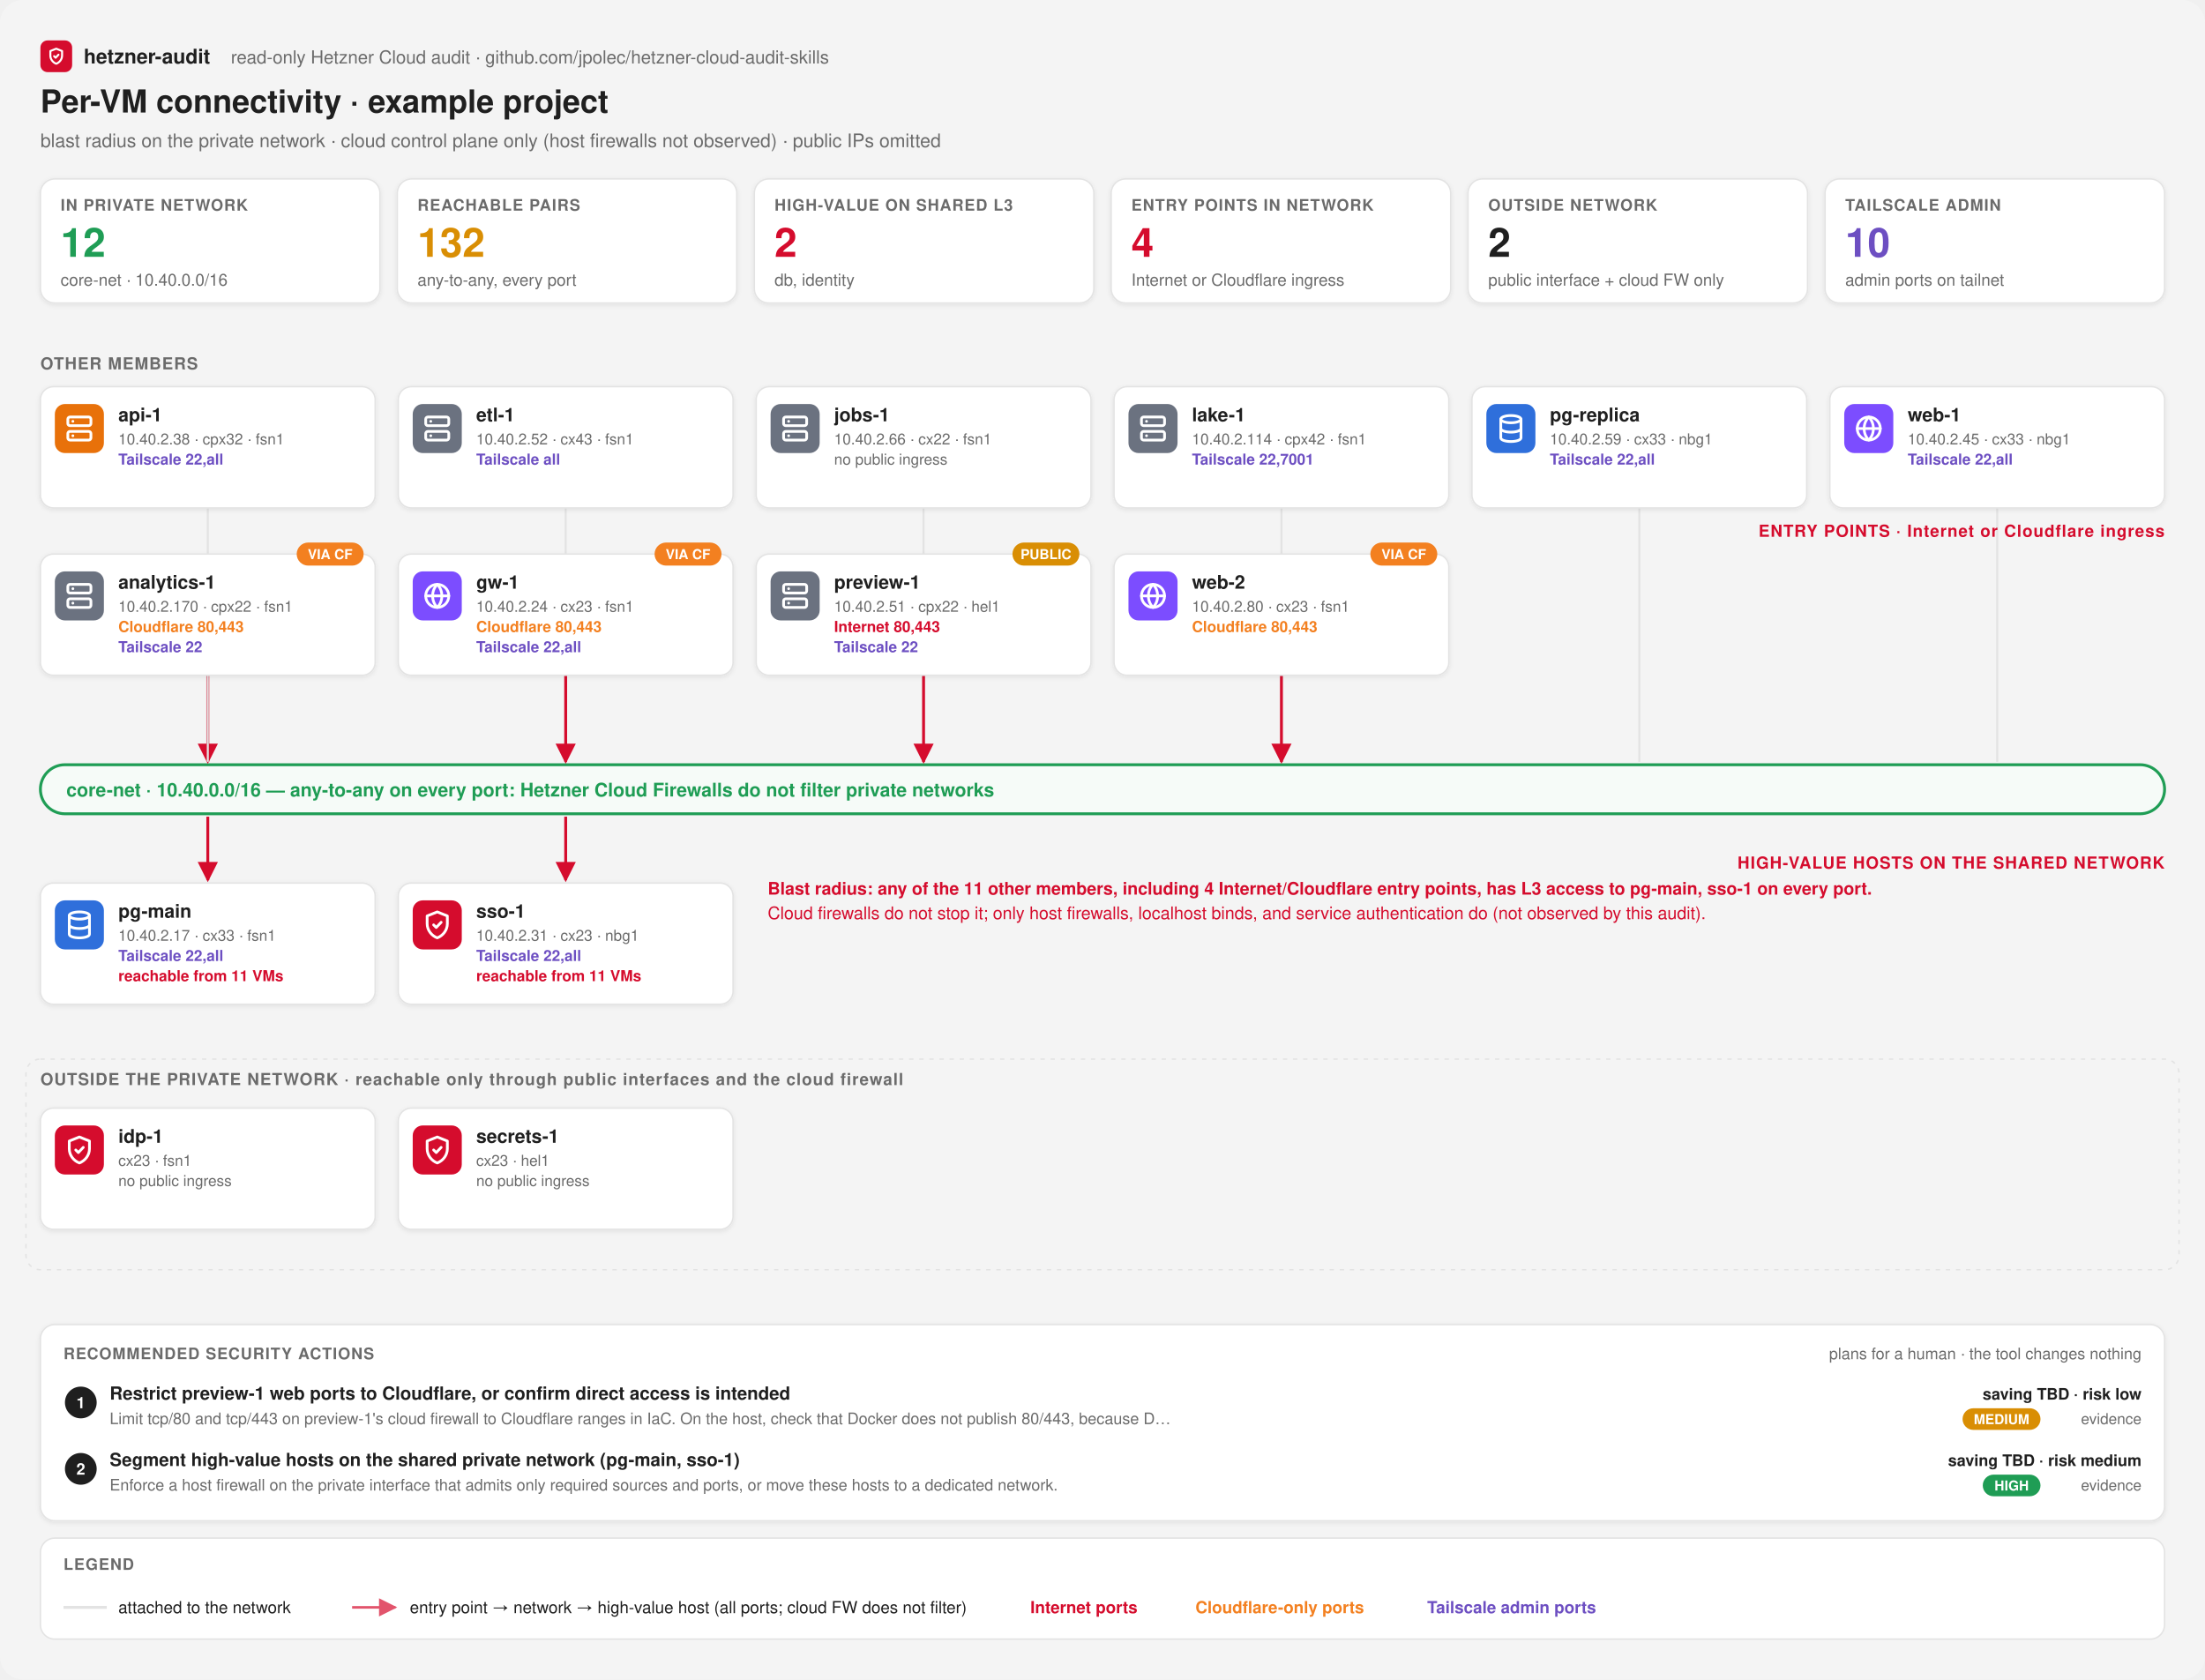
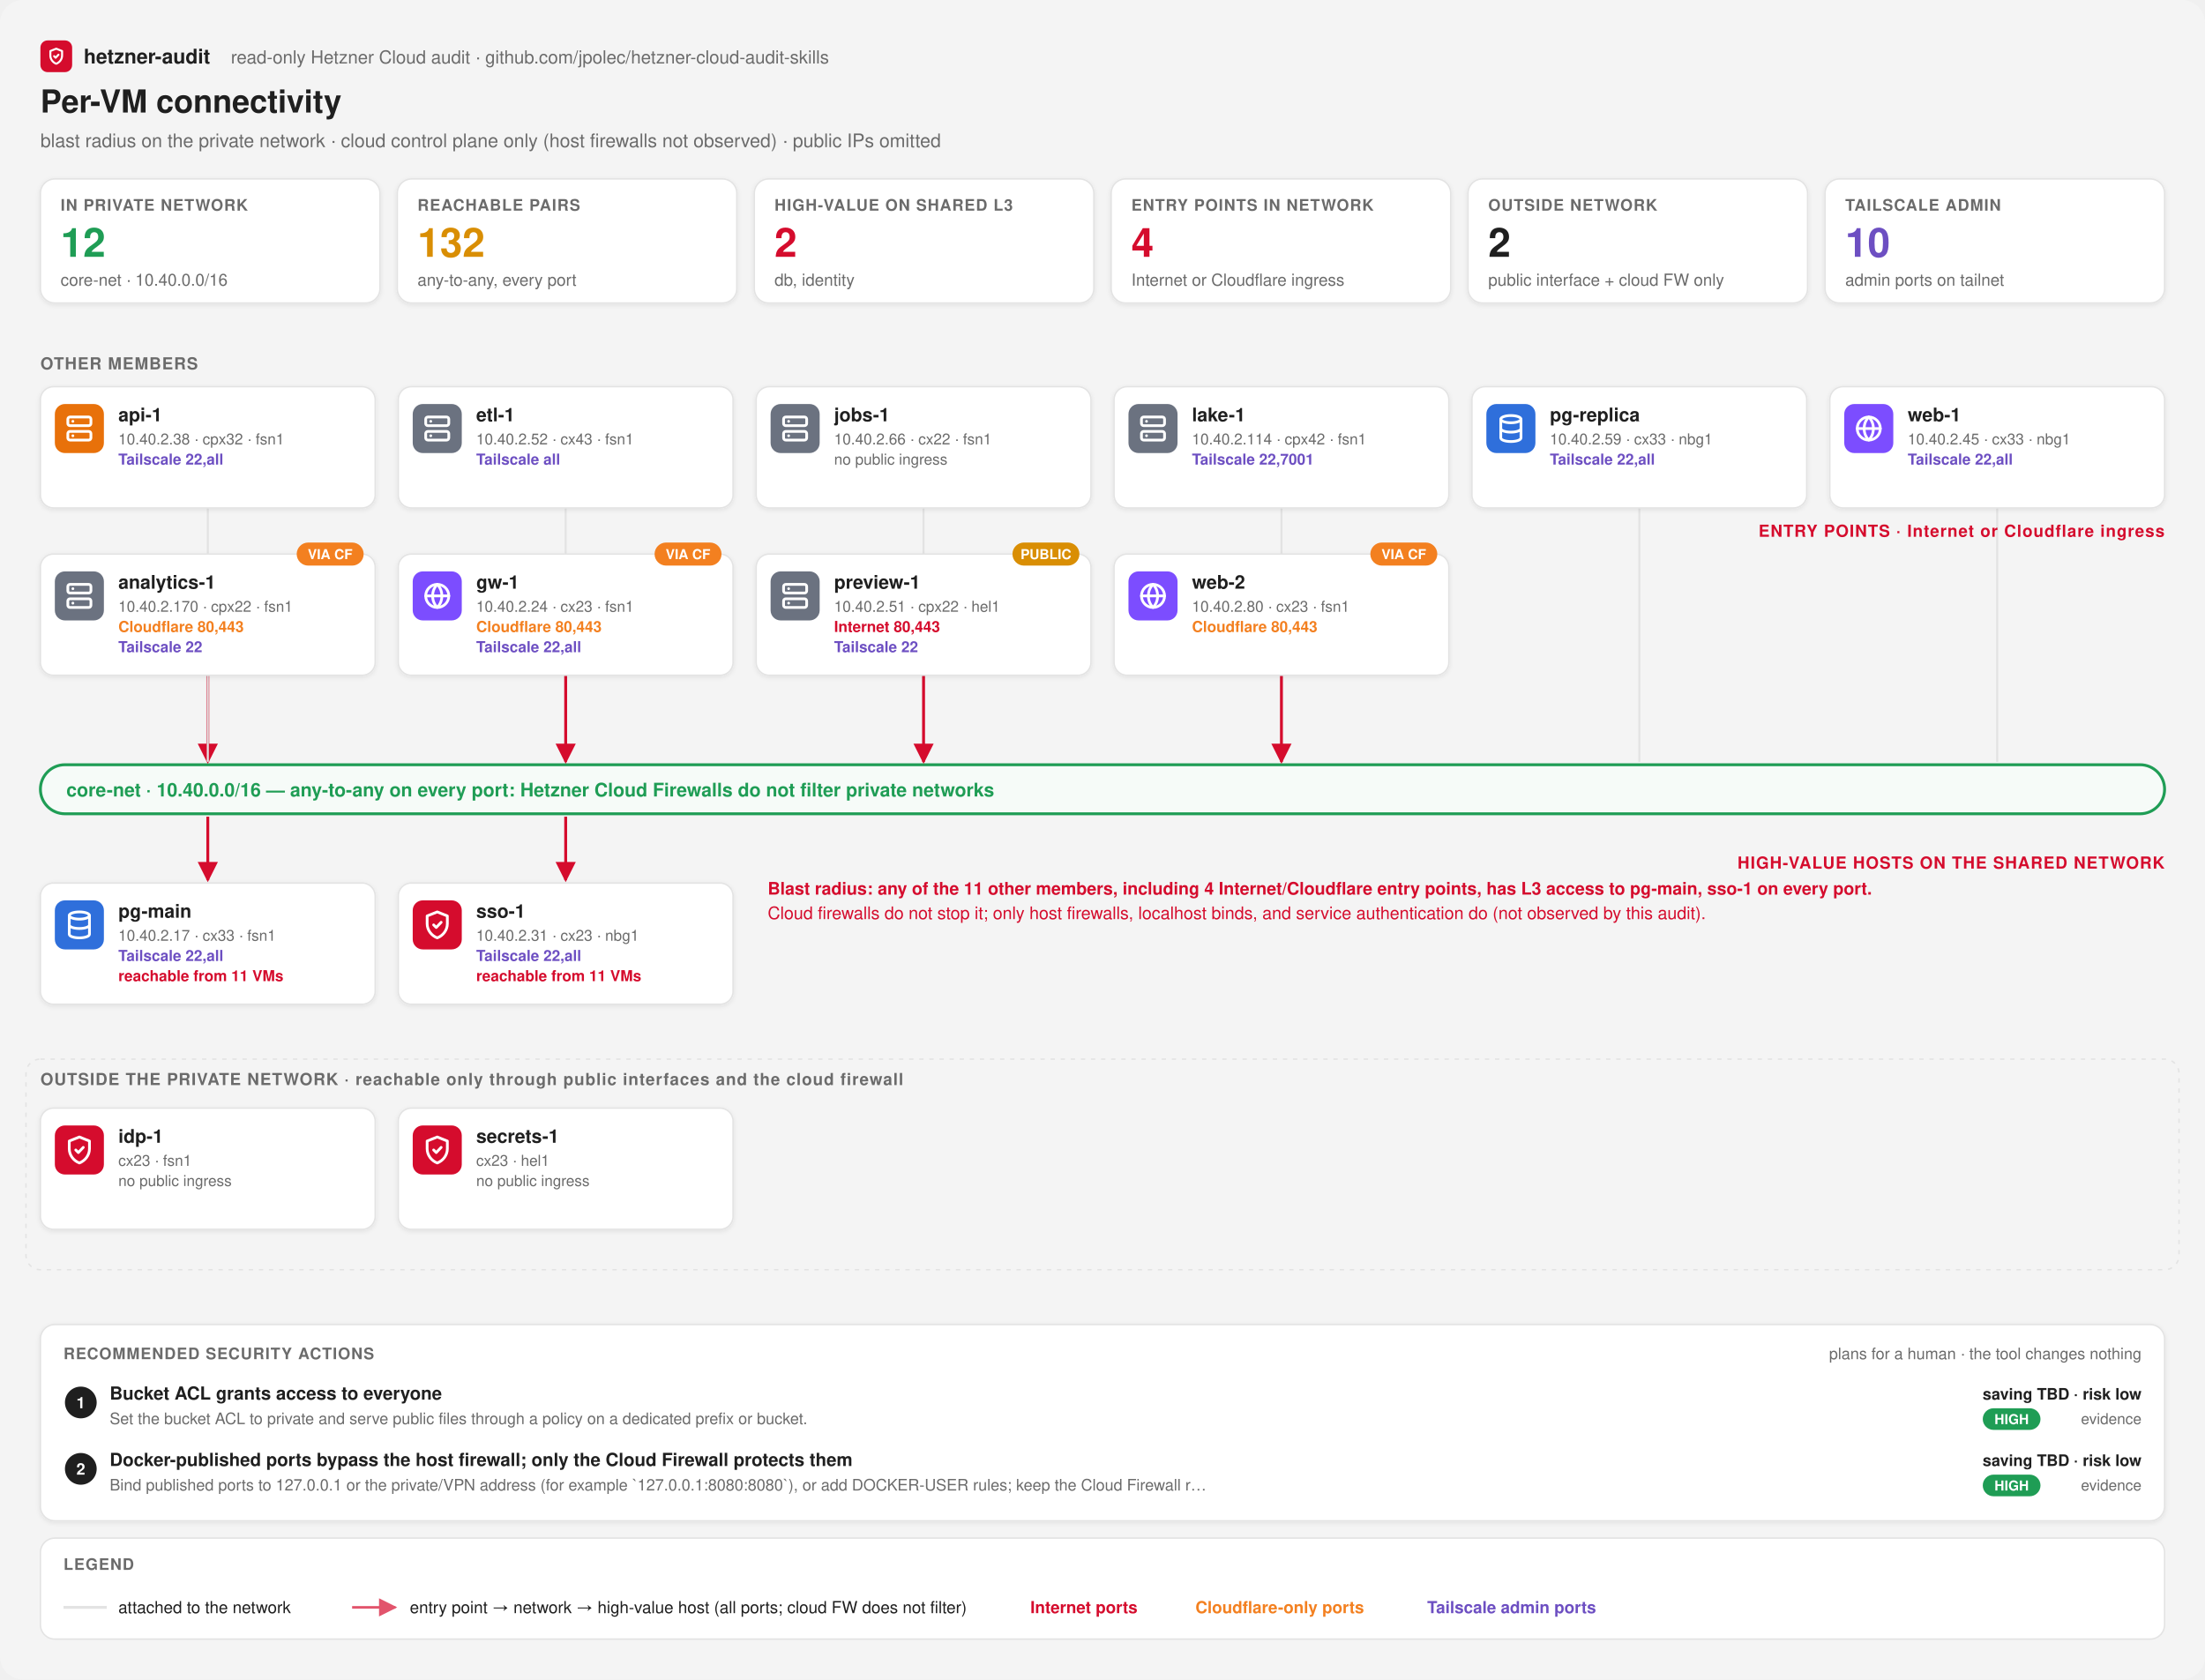
<svg xmlns="http://www.w3.org/2000/svg" width="1528" height="1164" viewBox="0 0 1528 1164" font-family="ui-sans-serif, -apple-system, Segoe UI, Helvetica, Arial, sans-serif">
  <rect width="100%" height="100%" rx="16" fill="#f4f4f4" />
  <defs>
    <marker id="arrow" viewBox="0 0 10 10" refX="9" refY="5" markerWidth="7" markerHeight="7" orient="auto-start-reverse">
      <path d="M 0 0 L 10 5 L 0 10 z" fill="context-stroke" />
    </marker>
    <filter id="shadow" x="-5%" y="-10%" width="110%" height="130%">
      <feDropShadow dx="0" dy="1" stdDeviation="1.5" flood-color="#000" flood-opacity="0.08" />
    </filter>
  </defs>
  <rect x="28" y="28" width="22" height="22" rx="5" fill="#d50c2d" />
  <g transform="translate(32 32) scale(0.58)" fill="none" stroke="#fff" stroke-width="2.4" stroke-linecap="round" stroke-linejoin="round">
    <path d="M12 3l7 2.8v5.4c0 4.4-3 8.3-7 9.8-4-1.5-7-5.4-7-9.8V5.8z" />
    <path d="M9.5 12l1.8 1.8 3.4-3.6" />
  </g>
  <text x="58" y="44" font-size="14" font-weight="800" fill="#1f1f1f">hetzner-audit</text>
  <text x="160" y="44" font-size="12.5" fill="#6b6b6b">read-only Hetzner Cloud audit · github.com/jpolec/hetzner-cloud-audit-skills</text>
-   <text x="28" y="78" font-size="22" font-weight="700" fill="#1f1f1f">Per-VM connectivity · example project</text>
+   <text x="28" y="78" font-size="22" font-weight="700" fill="#1f1f1f">Per-VM connectivity</text>
  <text x="28" y="102" font-size="13" fill="#6b6b6b">blast radius on the private network · cloud control plane only (host firewalls not observed) · public IPs omitted</text>
  <rect x="28.0" y="124" width="235.3" height="86" rx="10" fill="#ffffff" stroke="#e3e3e3" filter="url(#shadow)" />
  <text x="42.0" y="146" font-size="11" font-weight="700" letter-spacing="0.6" fill="#6b6b6b">IN PRIVATE NETWORK</text>
  <text x="42.0" y="178" font-size="28" font-weight="800" fill="#1f9d55">12</text>
  <text x="42.0" y="198" font-size="11.5" fill="#6b6b6b">core-net · 10.40.0.0/16</text>
  <rect x="275.3" y="124" width="235.3" height="86" rx="10" fill="#ffffff" stroke="#e3e3e3" filter="url(#shadow)" />
  <text x="289.3" y="146" font-size="11" font-weight="700" letter-spacing="0.6" fill="#6b6b6b">REACHABLE PAIRS</text>
  <text x="289.3" y="178" font-size="28" font-weight="800" fill="#d98e04">132</text>
  <text x="289.3" y="198" font-size="11.5" fill="#6b6b6b">any-to-any, every port</text>
  <rect x="522.7" y="124" width="235.3" height="86" rx="10" fill="#ffffff" stroke="#e3e3e3" filter="url(#shadow)" />
  <text x="536.7" y="146" font-size="11" font-weight="700" letter-spacing="0.6" fill="#6b6b6b">HIGH-VALUE ON SHARED L3</text>
  <text x="536.7" y="178" font-size="28" font-weight="800" fill="#d50c2d">2</text>
  <text x="536.7" y="198" font-size="11.5" fill="#6b6b6b">db, identity</text>
  <rect x="770.0" y="124" width="235.3" height="86" rx="10" fill="#ffffff" stroke="#e3e3e3" filter="url(#shadow)" />
  <text x="784.0" y="146" font-size="11" font-weight="700" letter-spacing="0.6" fill="#6b6b6b">ENTRY POINTS IN NETWORK</text>
  <text x="784.0" y="178" font-size="28" font-weight="800" fill="#d50c2d">4</text>
  <text x="784.0" y="198" font-size="11.5" fill="#6b6b6b">Internet or Cloudflare ingress</text>
  <rect x="1017.3" y="124" width="235.3" height="86" rx="10" fill="#ffffff" stroke="#e3e3e3" filter="url(#shadow)" />
  <text x="1031.3" y="146" font-size="11" font-weight="700" letter-spacing="0.6" fill="#6b6b6b">OUTSIDE NETWORK</text>
  <text x="1031.3" y="178" font-size="28" font-weight="800" fill="#1f1f1f">2</text>
  <text x="1031.3" y="198" font-size="11.5" fill="#6b6b6b">public interface + cloud FW only</text>
  <rect x="1264.7" y="124" width="235.3" height="86" rx="10" fill="#ffffff" stroke="#e3e3e3" filter="url(#shadow)" />
  <text x="1278.7" y="146" font-size="11" font-weight="700" letter-spacing="0.6" fill="#6b6b6b">TAILSCALE ADMIN</text>
  <text x="1278.7" y="178" font-size="28" font-weight="800" fill="#6d4fc2">10</text>
  <text x="1278.7" y="198" font-size="11.5" fill="#6b6b6b">admin ports on tailnet</text>
  <rect x="28" y="530" width="1472" height="34" rx="17" fill="#f6fbf8" stroke="#1f9d55" stroke-width="2" />
  <text x="46" y="552" font-size="13" font-weight="700" fill="#1f9d55">core-net · 10.40.0.0/16 — any-to-any on every port: Hetzner Cloud Firewalls do not filter private networks</text>
  <text x="532" y="620" font-size="12" font-weight="700" fill="#d50c2d">Blast radius: any of the 11 other members, including 4 Internet/Cloudflare entry points, has L3 access to pg-main, sso-1 on every port.</text>
  <text x="532" y="637" font-size="12" font-weight="400" fill="#d50c2d">Cloud firewalls do not stop it; only host firewalls, localhost binds, and service authentication do (not observed by this audit).</text>
  <path d="M 144.0 468 L 144.0 528" stroke="#d50c2d" stroke-width="2" marker-end="url(#arrow)" />
  <path d="M 144.0 352 L 144.0 528" stroke="#e3e3e3" stroke-width="1.4" />
  <path d="M 392.0 352 L 392.0 528" stroke="#e3e3e3" stroke-width="1.4" />
  <path d="M 392.0 468 L 392.0 528" stroke="#d50c2d" stroke-width="2" marker-end="url(#arrow)" />
  <path d="M 640.0 352 L 640.0 528" stroke="#e3e3e3" stroke-width="1.4" />
  <path d="M 888.0 352 L 888.0 528" stroke="#e3e3e3" stroke-width="1.4" />
  <path d="M 144.0 566 L 144.0 610" stroke="#d50c2d" stroke-width="2" marker-end="url(#arrow)" />
  <path d="M 1136.0 352 L 1136.0 528" stroke="#e3e3e3" stroke-width="1.4" />
  <path d="M 640.0 468 L 640.0 528" stroke="#d50c2d" stroke-width="2" marker-end="url(#arrow)" />
  <path d="M 392.0 566 L 392.0 610" stroke="#d50c2d" stroke-width="2" marker-end="url(#arrow)" />
  <path d="M 1384.0 352 L 1384.0 528" stroke="#e3e3e3" stroke-width="1.4" />
  <path d="M 888.0 468 L 888.0 528" stroke="#d50c2d" stroke-width="2" marker-end="url(#arrow)" />
  <text x="28" y="256" font-size="11.5" font-weight="700" letter-spacing="0.6" fill="#6b6b6b">OTHER MEMBERS</text>
  <text x="1500" y="372" text-anchor="end" font-size="11.5" font-weight="700" letter-spacing="0.6" fill="#d50c2d">ENTRY POINTS · Internet or Cloudflare ingress</text>
  <text x="1500" y="602" text-anchor="end" font-size="11.5" font-weight="700" letter-spacing="0.6" fill="#d50c2d">HIGH-VALUE HOSTS ON THE SHARED NETWORK</text>
  <rect x="28" y="384" width="232" height="84" rx="9" fill="#ffffff" stroke="#e3e3e3" filter="url(#shadow)" />
  <rect x="38" y="396" width="34" height="34" rx="7" fill="#6b7280" />
  <g transform="translate(43 401) scale(1.000)" fill="none" stroke="#fff" stroke-width="1.9" stroke-linecap="round" stroke-linejoin="round">
    <rect x="4" y="4" width="16" height="6" rx="1.5" />
    <rect x="4" y="14" width="16" height="6" rx="1.5" />
    <path d="M7.5 7h.01M7.5 17h.01" />
  </g>
  <text x="82" y="408" font-size="13" font-weight="700" fill="#1f1f1f">analytics-1</text>
  <text x="82" y="424" font-size="10.5" font-weight="400" fill="#6b6b6b">10.40.2.170 · cpx22 · fsn1</text>
  <text x="82" y="438" font-size="10.5" font-weight="700" fill="#f38020">Cloudflare 80,443</text>
  <text x="82" y="452" font-size="10.5" font-weight="700" fill="#6d4fc2">Tailscale 22</text>
  <rect x="205.6" y="376" width="46.4" height="16" rx="8" fill="#f38020" />
  <text x="228.8" y="387.5" text-anchor="middle" font-size="9.5" font-weight="800" fill="#fff">VIA CF</text>
  <rect x="28" y="268" width="232" height="84" rx="9" fill="#ffffff" stroke="#e3e3e3" filter="url(#shadow)" />
  <rect x="38" y="280" width="34" height="34" rx="7" fill="#e8710a" />
  <g transform="translate(43 285) scale(1.000)" fill="none" stroke="#fff" stroke-width="1.9" stroke-linecap="round" stroke-linejoin="round">
    <rect x="4" y="4" width="16" height="6" rx="1.5" />
    <rect x="4" y="14" width="16" height="6" rx="1.5" />
    <path d="M7.5 7h.01M7.5 17h.01" />
  </g>
  <text x="82" y="292" font-size="13" font-weight="700" fill="#1f1f1f">api-1</text>
  <text x="82" y="308" font-size="10.5" font-weight="400" fill="#6b6b6b">10.40.2.38 · cpx32 · fsn1</text>
  <text x="82" y="322" font-size="10.5" font-weight="700" fill="#6d4fc2">Tailscale 22,all</text>
  <rect x="276" y="268" width="232" height="84" rx="9" fill="#ffffff" stroke="#e3e3e3" filter="url(#shadow)" />
  <rect x="286" y="280" width="34" height="34" rx="7" fill="#6b7280" />
  <g transform="translate(291 285) scale(1.000)" fill="none" stroke="#fff" stroke-width="1.9" stroke-linecap="round" stroke-linejoin="round">
    <rect x="4" y="4" width="16" height="6" rx="1.5" />
    <rect x="4" y="14" width="16" height="6" rx="1.5" />
    <path d="M7.5 7h.01M7.5 17h.01" />
  </g>
  <text x="330" y="292" font-size="13" font-weight="700" fill="#1f1f1f">etl-1</text>
  <text x="330" y="308" font-size="10.5" font-weight="400" fill="#6b6b6b">10.40.2.52 · cx43 · fsn1</text>
  <text x="330" y="322" font-size="10.5" font-weight="700" fill="#6d4fc2">Tailscale all</text>
  <rect x="276" y="384" width="232" height="84" rx="9" fill="#ffffff" stroke="#e3e3e3" filter="url(#shadow)" />
  <rect x="286" y="396" width="34" height="34" rx="7" fill="#7c4dff" />
  <g transform="translate(291 401) scale(1.000)" fill="none" stroke="#fff" stroke-width="1.9" stroke-linecap="round" stroke-linejoin="round">
    <circle cx="12" cy="12" r="8" />
    <path d="M4 12h16M12 4c2.2 2.3 3.2 5 3.2 8s-1 5.7-3.2 8c-2.2-2.3-3.2-5-3.2-8s1-5.7 3.2-8" />
  </g>
  <text x="330" y="408" font-size="13" font-weight="700" fill="#1f1f1f">gw-1</text>
  <text x="330" y="424" font-size="10.5" font-weight="400" fill="#6b6b6b">10.40.2.24 · cx23 · fsn1</text>
  <text x="330" y="438" font-size="10.5" font-weight="700" fill="#f38020">Cloudflare 80,443</text>
  <text x="330" y="452" font-size="10.5" font-weight="700" fill="#6d4fc2">Tailscale 22,all</text>
  <rect x="453.6" y="376" width="46.4" height="16" rx="8" fill="#f38020" />
  <text x="476.8" y="387.5" text-anchor="middle" font-size="9.5" font-weight="800" fill="#fff">VIA CF</text>
  <rect x="524" y="268" width="232" height="84" rx="9" fill="#ffffff" stroke="#e3e3e3" filter="url(#shadow)" />
  <rect x="534" y="280" width="34" height="34" rx="7" fill="#6b7280" />
  <g transform="translate(539 285) scale(1.000)" fill="none" stroke="#fff" stroke-width="1.9" stroke-linecap="round" stroke-linejoin="round">
    <rect x="4" y="4" width="16" height="6" rx="1.5" />
    <rect x="4" y="14" width="16" height="6" rx="1.5" />
    <path d="M7.5 7h.01M7.5 17h.01" />
  </g>
  <text x="578" y="292" font-size="13" font-weight="700" fill="#1f1f1f">jobs-1</text>
  <text x="578" y="308" font-size="10.5" font-weight="400" fill="#6b6b6b">10.40.2.66 · cx22 · fsn1</text>
  <text x="578" y="322" font-size="10.5" font-weight="400" fill="#6b6b6b">no public ingress</text>
  <rect x="772" y="268" width="232" height="84" rx="9" fill="#ffffff" stroke="#e3e3e3" filter="url(#shadow)" />
  <rect x="782" y="280" width="34" height="34" rx="7" fill="#6b7280" />
  <g transform="translate(787 285) scale(1.000)" fill="none" stroke="#fff" stroke-width="1.9" stroke-linecap="round" stroke-linejoin="round">
    <rect x="4" y="4" width="16" height="6" rx="1.5" />
    <rect x="4" y="14" width="16" height="6" rx="1.5" />
    <path d="M7.5 7h.01M7.5 17h.01" />
  </g>
  <text x="826" y="292" font-size="13" font-weight="700" fill="#1f1f1f">lake-1</text>
  <text x="826" y="308" font-size="10.5" font-weight="400" fill="#6b6b6b">10.40.2.114 · cpx42 · fsn1</text>
  <text x="826" y="322" font-size="10.5" font-weight="700" fill="#6d4fc2">Tailscale 22,7001</text>
  <rect x="28" y="612" width="232" height="84" rx="9" fill="#ffffff" stroke="#e3e3e3" filter="url(#shadow)" />
  <rect x="38" y="624" width="34" height="34" rx="7" fill="#2f6fdb" />
  <g transform="translate(43 629) scale(1.000)" fill="none" stroke="#fff" stroke-width="1.9" stroke-linecap="round" stroke-linejoin="round">
    <ellipse cx="12" cy="5.5" rx="7" ry="2.5" />
    <path d="M5 5.5v13c0 1.4 3.1 2.5 7 2.5s7-1.1 7-2.5v-13M5 12c0 1.4 3.1 2.5 7 2.5s7-1.1 7-2.5" />
  </g>
  <text x="82" y="636" font-size="13" font-weight="700" fill="#1f1f1f">pg-main</text>
  <text x="82" y="652" font-size="10.5" font-weight="400" fill="#6b6b6b">10.40.2.17 · cx33 · fsn1</text>
  <text x="82" y="666" font-size="10.5" font-weight="700" fill="#6d4fc2">Tailscale 22,all</text>
  <text x="82" y="680" font-size="10.5" font-weight="700" fill="#d50c2d">reachable from 11 VMs</text>
  <rect x="1020" y="268" width="232" height="84" rx="9" fill="#ffffff" stroke="#e3e3e3" filter="url(#shadow)" />
  <rect x="1030" y="280" width="34" height="34" rx="7" fill="#2f6fdb" />
  <g transform="translate(1035 285) scale(1.000)" fill="none" stroke="#fff" stroke-width="1.9" stroke-linecap="round" stroke-linejoin="round">
    <ellipse cx="12" cy="5.5" rx="7" ry="2.5" />
    <path d="M5 5.5v13c0 1.4 3.1 2.5 7 2.5s7-1.1 7-2.5v-13M5 12c0 1.4 3.1 2.5 7 2.5s7-1.1 7-2.5" />
  </g>
  <text x="1074" y="292" font-size="13" font-weight="700" fill="#1f1f1f">pg-replica</text>
  <text x="1074" y="308" font-size="10.5" font-weight="400" fill="#6b6b6b">10.40.2.59 · cx33 · nbg1</text>
  <text x="1074" y="322" font-size="10.5" font-weight="700" fill="#6d4fc2">Tailscale 22,all</text>
  <rect x="524" y="384" width="232" height="84" rx="9" fill="#ffffff" stroke="#e3e3e3" filter="url(#shadow)" />
  <rect x="534" y="396" width="34" height="34" rx="7" fill="#6b7280" />
  <g transform="translate(539 401) scale(1.000)" fill="none" stroke="#fff" stroke-width="1.9" stroke-linecap="round" stroke-linejoin="round">
    <rect x="4" y="4" width="16" height="6" rx="1.5" />
    <rect x="4" y="14" width="16" height="6" rx="1.5" />
    <path d="M7.5 7h.01M7.5 17h.01" />
  </g>
  <text x="578" y="408" font-size="13" font-weight="700" fill="#1f1f1f">preview-1</text>
  <text x="578" y="424" font-size="10.5" font-weight="400" fill="#6b6b6b">10.40.2.51 · cpx22 · hel1</text>
  <text x="578" y="438" font-size="10.5" font-weight="700" fill="#d50c2d">Internet 80,443</text>
  <text x="578" y="452" font-size="10.5" font-weight="700" fill="#6d4fc2">Tailscale 22</text>
  <rect x="701.6" y="376" width="46.4" height="16" rx="8" fill="#d98e04" />
  <text x="724.8" y="387.5" text-anchor="middle" font-size="9.5" font-weight="800" fill="#fff">PUBLIC</text>
  <rect x="276" y="612" width="232" height="84" rx="9" fill="#ffffff" stroke="#e3e3e3" filter="url(#shadow)" />
  <rect x="286" y="624" width="34" height="34" rx="7" fill="#d50c2d" />
  <g transform="translate(291 629) scale(1.000)" fill="none" stroke="#fff" stroke-width="1.9" stroke-linecap="round" stroke-linejoin="round">
    <path d="M12 3l7 2.8v5.4c0 4.4-3 8.3-7 9.8-4-1.5-7-5.4-7-9.8V5.8z" />
    <path d="M9.5 12l1.8 1.8 3.4-3.6" />
  </g>
  <text x="330" y="636" font-size="13" font-weight="700" fill="#1f1f1f">sso-1</text>
  <text x="330" y="652" font-size="10.5" font-weight="400" fill="#6b6b6b">10.40.2.31 · cx23 · nbg1</text>
  <text x="330" y="666" font-size="10.5" font-weight="700" fill="#6d4fc2">Tailscale 22,all</text>
  <text x="330" y="680" font-size="10.5" font-weight="700" fill="#d50c2d">reachable from 11 VMs</text>
  <rect x="1268" y="268" width="232" height="84" rx="9" fill="#ffffff" stroke="#e3e3e3" filter="url(#shadow)" />
  <rect x="1278" y="280" width="34" height="34" rx="7" fill="#7c4dff" />
  <g transform="translate(1283 285) scale(1.000)" fill="none" stroke="#fff" stroke-width="1.9" stroke-linecap="round" stroke-linejoin="round">
    <circle cx="12" cy="12" r="8" />
    <path d="M4 12h16M12 4c2.2 2.3 3.2 5 3.2 8s-1 5.7-3.2 8c-2.2-2.3-3.2-5-3.2-8s1-5.7 3.2-8" />
  </g>
  <text x="1322" y="292" font-size="13" font-weight="700" fill="#1f1f1f">web-1</text>
  <text x="1322" y="308" font-size="10.5" font-weight="400" fill="#6b6b6b">10.40.2.45 · cx33 · nbg1</text>
  <text x="1322" y="322" font-size="10.5" font-weight="700" fill="#6d4fc2">Tailscale 22,all</text>
  <rect x="772" y="384" width="232" height="84" rx="9" fill="#ffffff" stroke="#e3e3e3" filter="url(#shadow)" />
  <rect x="782" y="396" width="34" height="34" rx="7" fill="#7c4dff" />
  <g transform="translate(787 401) scale(1.000)" fill="none" stroke="#fff" stroke-width="1.9" stroke-linecap="round" stroke-linejoin="round">
    <circle cx="12" cy="12" r="8" />
    <path d="M4 12h16M12 4c2.2 2.3 3.2 5 3.2 8s-1 5.7-3.2 8c-2.2-2.3-3.2-5-3.2-8s1-5.7 3.2-8" />
  </g>
  <text x="826" y="408" font-size="13" font-weight="700" fill="#1f1f1f">web-2</text>
  <text x="826" y="424" font-size="10.5" font-weight="400" fill="#6b6b6b">10.40.2.80 · cx23 · fsn1</text>
  <text x="826" y="438" font-size="10.5" font-weight="700" fill="#f38020">Cloudflare 80,443</text>
  <rect x="949.6" y="376" width="46.4" height="16" rx="8" fill="#f38020" />
  <text x="972.8" y="387.5" text-anchor="middle" font-size="9.5" font-weight="800" fill="#fff">VIA CF</text>
  <rect x="18" y="734" width="1492" height="146" rx="10" fill="none" stroke="#e3e3e3" stroke-dasharray="3 4" />
  <text x="28" y="752" font-size="11.5" font-weight="700" letter-spacing="0.6" fill="#6b6b6b">OUTSIDE THE PRIVATE NETWORK · reachable only through public interfaces and the cloud firewall</text>
  <rect x="28" y="768" width="232" height="84" rx="9" fill="#ffffff" stroke="#e3e3e3" filter="url(#shadow)" />
  <rect x="38" y="780" width="34" height="34" rx="7" fill="#d50c2d" />
  <g transform="translate(43 785) scale(1.000)" fill="none" stroke="#fff" stroke-width="1.9" stroke-linecap="round" stroke-linejoin="round">
    <path d="M12 3l7 2.8v5.4c0 4.4-3 8.3-7 9.8-4-1.5-7-5.4-7-9.8V5.8z" />
    <path d="M9.5 12l1.8 1.8 3.4-3.6" />
  </g>
  <text x="82" y="792" font-size="13" font-weight="700" fill="#1f1f1f">idp-1</text>
  <text x="82" y="808" font-size="10.5" font-weight="400" fill="#6b6b6b">cx23 · fsn1</text>
  <text x="82" y="822" font-size="10.5" font-weight="400" fill="#6b6b6b">no public ingress</text>
  <rect x="276" y="768" width="232" height="84" rx="9" fill="#ffffff" stroke="#e3e3e3" filter="url(#shadow)" />
  <rect x="286" y="780" width="34" height="34" rx="7" fill="#d50c2d" />
  <g transform="translate(291 785) scale(1.000)" fill="none" stroke="#fff" stroke-width="1.9" stroke-linecap="round" stroke-linejoin="round">
    <path d="M12 3l7 2.8v5.4c0 4.4-3 8.3-7 9.8-4-1.5-7-5.4-7-9.8V5.8z" />
    <path d="M9.5 12l1.8 1.8 3.4-3.6" />
  </g>
  <text x="330" y="792" font-size="13" font-weight="700" fill="#1f1f1f">secrets-1</text>
  <text x="330" y="808" font-size="10.5" font-weight="400" fill="#6b6b6b">cx23 · hel1</text>
  <text x="330" y="822" font-size="10.5" font-weight="400" fill="#6b6b6b">no public ingress</text>
  <rect x="28" y="918" width="1472" height="136" rx="10" fill="#ffffff" stroke="#e3e3e3" filter="url(#shadow)" />
  <text x="44" y="942" font-size="11" font-weight="700" letter-spacing="0.6" fill="#6b6b6b">RECOMMENDED SECURITY ACTIONS</text>
  <text x="1484" y="942" text-anchor="end" font-size="11" fill="#6b6b6b">plans for a human · the tool changes nothing</text>
  <circle cx="56" cy="972" r="11" fill="#1f1f1f" />
  <text x="56" y="976" text-anchor="middle" font-size="11" font-weight="800" fill="#ffffff">1</text>
-   <text x="76" y="970" font-size="12.5" font-weight="700" fill="#1f1f1f">Restrict preview-1 web ports to Cloudflare, or confirm direct access is intended</text>
-   <text x="76" y="987" font-size="11" fill="#6b6b6b">Limit tcp/80 and tcp/443 on preview-1's cloud firewall to Cloudflare ranges in IaC. On the host, check that Docker does not publish 80/443, because D…</text>
+   <text x="76" y="970" font-size="12.5" font-weight="700" fill="#1f1f1f">Bucket ACL grants access to everyone</text>
+   <text x="76" y="987" font-size="11" fill="#6b6b6b">Set the bucket ACL to private and serve public files through a policy on a dedicated prefix or bucket.</text>
  <text x="1484" y="970" text-anchor="end" font-size="11" font-weight="700" fill="#1f1f1f">saving TBD  ·  risk low</text>
-   <rect x="1360" y="976" width="54" height="15" rx="7.5" fill="#d98e04" />
-   <text x="1387.0" y="987" text-anchor="middle" font-size="9.5" font-weight="800" fill="#fff">MEDIUM</text>
+   <rect x="1374" y="976" width="40" height="15" rx="7.5" fill="#1f9d55" />
+   <text x="1394.0" y="987" text-anchor="middle" font-size="9.5" font-weight="800" fill="#fff">HIGH</text>
  <text x="1484" y="987" text-anchor="end" font-size="10.5" fill="#6b6b6b">evidence</text>
  <circle cx="56" cy="1018" r="11" fill="#1f1f1f" />
  <text x="56" y="1022" text-anchor="middle" font-size="11" font-weight="800" fill="#ffffff">2</text>
-   <text x="76" y="1016" font-size="12.5" font-weight="700" fill="#1f1f1f">Segment high-value hosts on the shared private network (pg-main, sso-1)</text>
-   <text x="76" y="1033" font-size="11" fill="#6b6b6b">Enforce a host firewall on the private interface that admits only required sources and ports, or move these hosts to a dedicated network.</text>
-   <text x="1484" y="1016" text-anchor="end" font-size="11" font-weight="700" fill="#1f1f1f">saving TBD  ·  risk medium</text>
+   <text x="76" y="1016" font-size="12.5" font-weight="700" fill="#1f1f1f">Docker-published ports bypass the host firewall; only the Cloud Firewall protects them</text>
+   <text x="76" y="1033" font-size="11" fill="#6b6b6b">Bind published ports to 127.0.0.1 or the private/VPN address (for example `127.0.0.1:8080:8080`), or add DOCKER-USER rules; keep the Cloud Firewall r…</text>
+   <text x="1484" y="1016" text-anchor="end" font-size="11" font-weight="700" fill="#1f1f1f">saving TBD  ·  risk low</text>
  <rect x="1374" y="1022" width="40" height="15" rx="7.5" fill="#1f9d55" />
  <text x="1394.0" y="1033" text-anchor="middle" font-size="9.5" font-weight="800" fill="#fff">HIGH</text>
  <text x="1484" y="1033" text-anchor="end" font-size="10.5" fill="#6b6b6b">evidence</text>
  <rect x="28" y="1066" width="1472" height="70" rx="10" fill="#ffffff" stroke="#e3e3e3" />
  <text x="44" y="1088" font-size="11" font-weight="700" letter-spacing="0.6" fill="#6b6b6b">LEGEND</text>
  <path d="M 44.0 1114 L 74.0 1114" stroke="#e3e3e3" stroke-width="2" />
  <text x="82.0" y="1118" font-size="11.5" fill="#1f1f1f">attached to the network</text>
  <path d="M 244.0 1114 L 274.0 1114" stroke="#d50c2d" stroke-width="1.8" opacity="0.7" marker-end="url(#arrow)" />
  <text x="284.0" y="1118" font-size="11.5" fill="#1f1f1f">entry point → network → high-value host (all ports; cloud FW does not filter)</text>
  <text x="714.0" y="1118" font-size="11.5" font-weight="700" fill="#d50c2d">Internet ports</text>
  <text x="828.4" y="1118" font-size="11.5" font-weight="700" fill="#f38020">Cloudflare-only ports</text>
  <text x="989.0" y="1118" font-size="11.5" font-weight="700" fill="#6d4fc2">Tailscale admin ports</text>
</svg>
